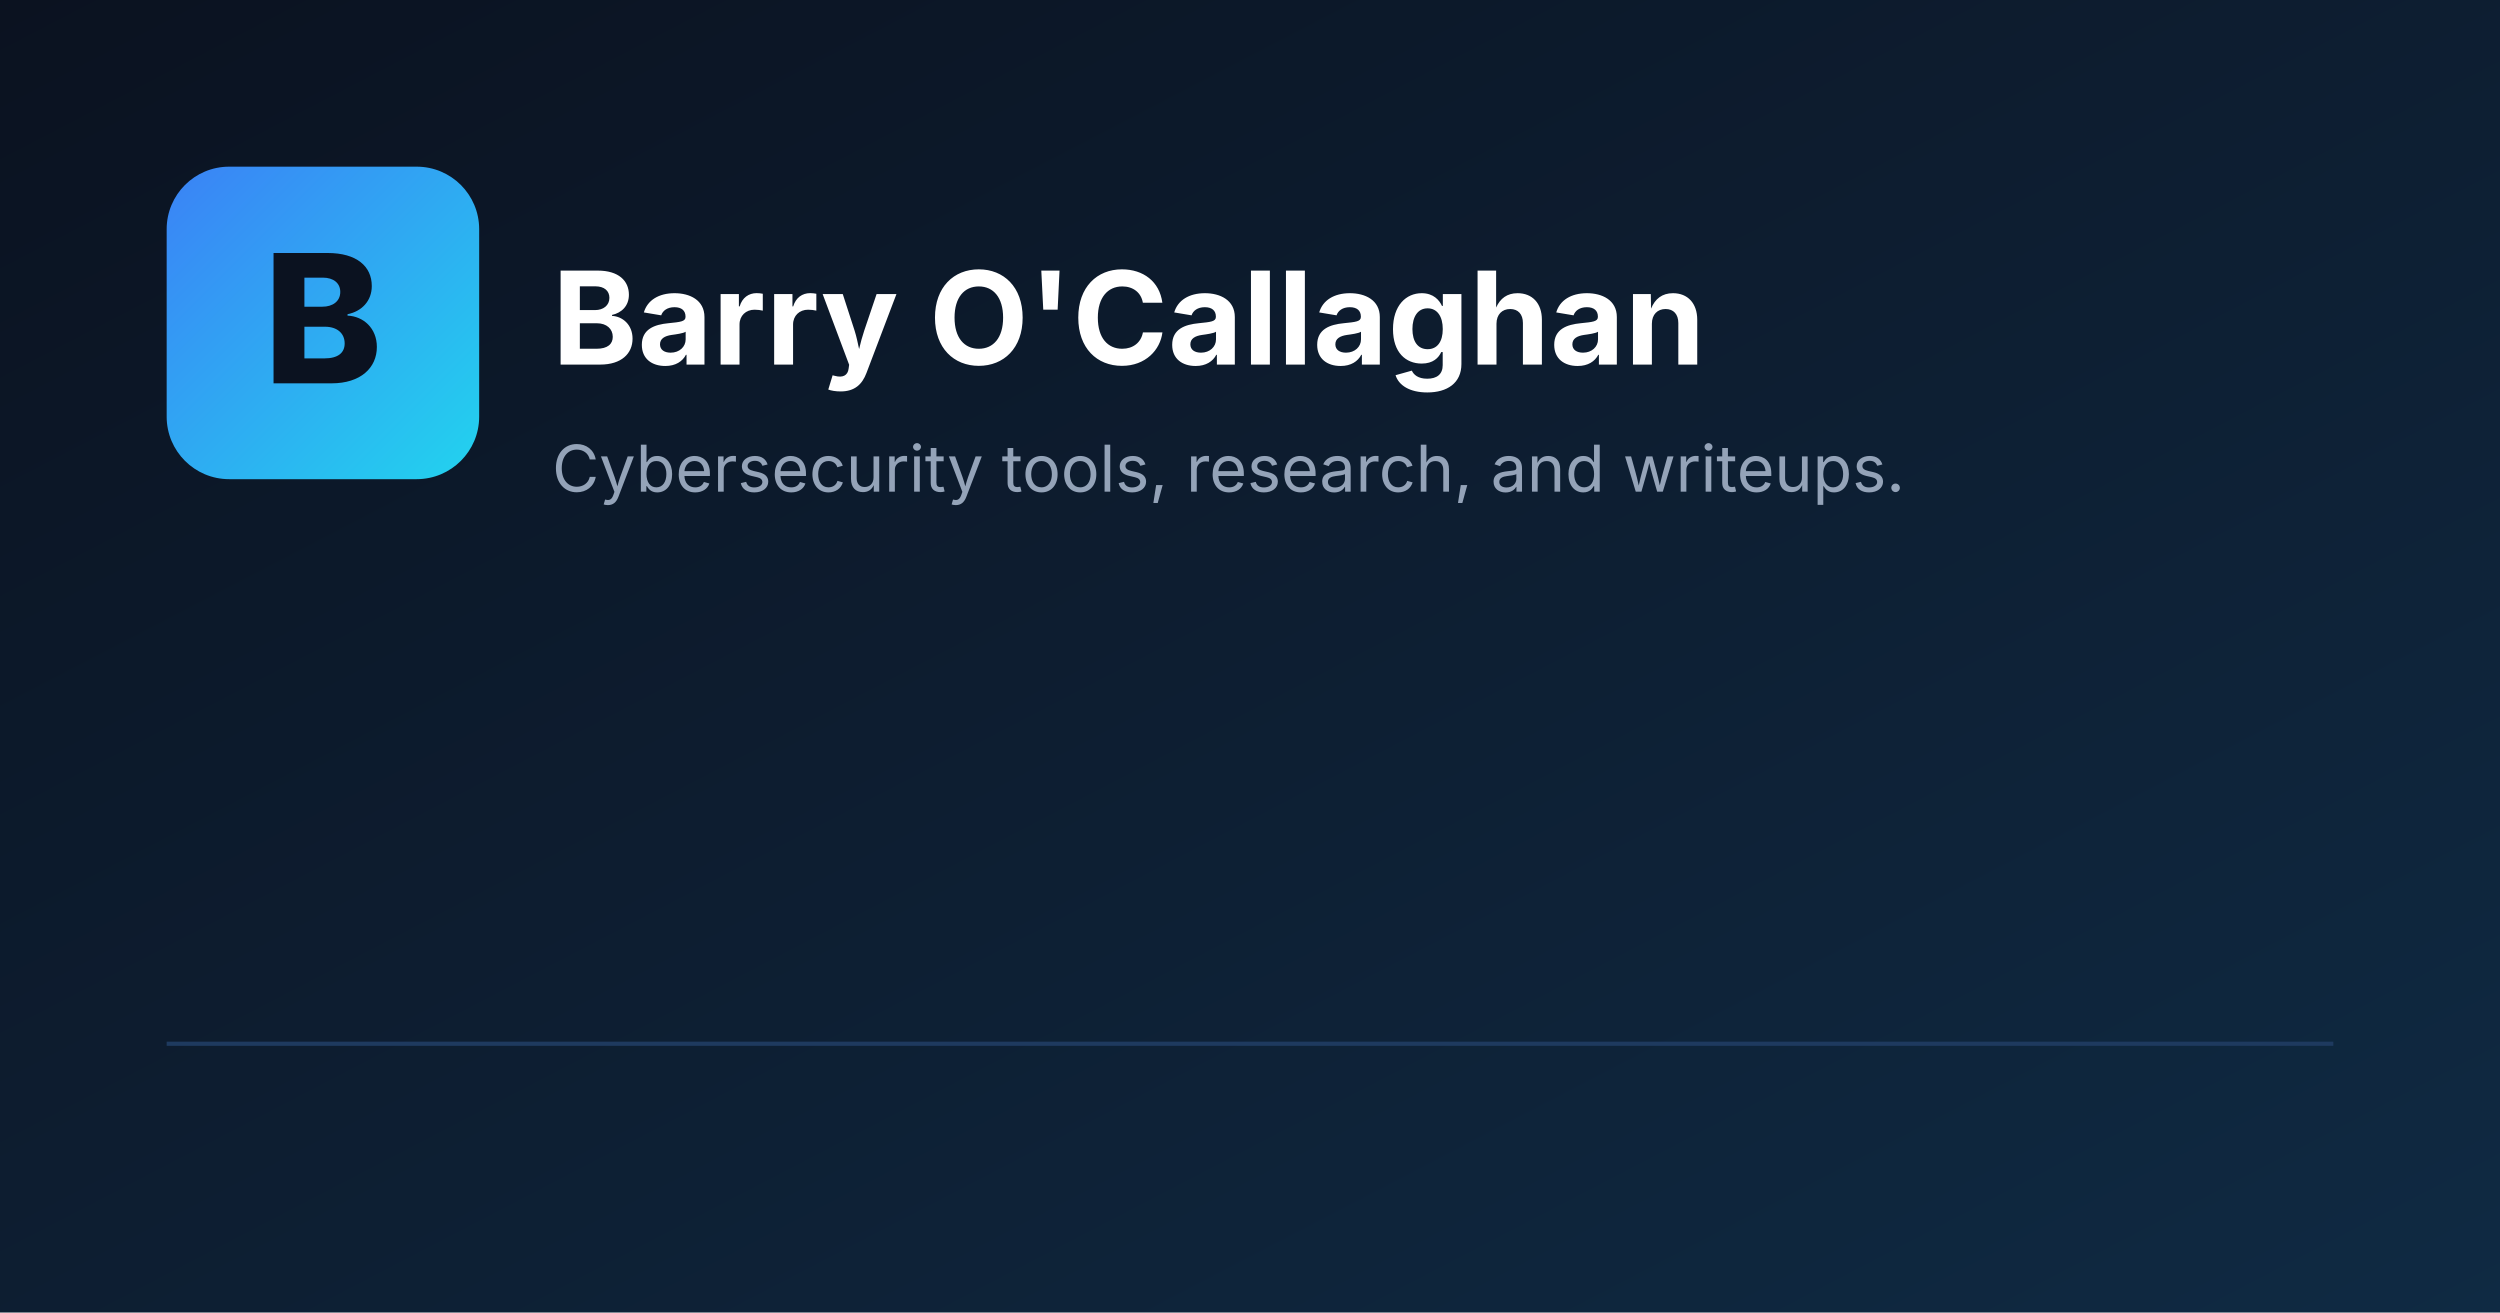
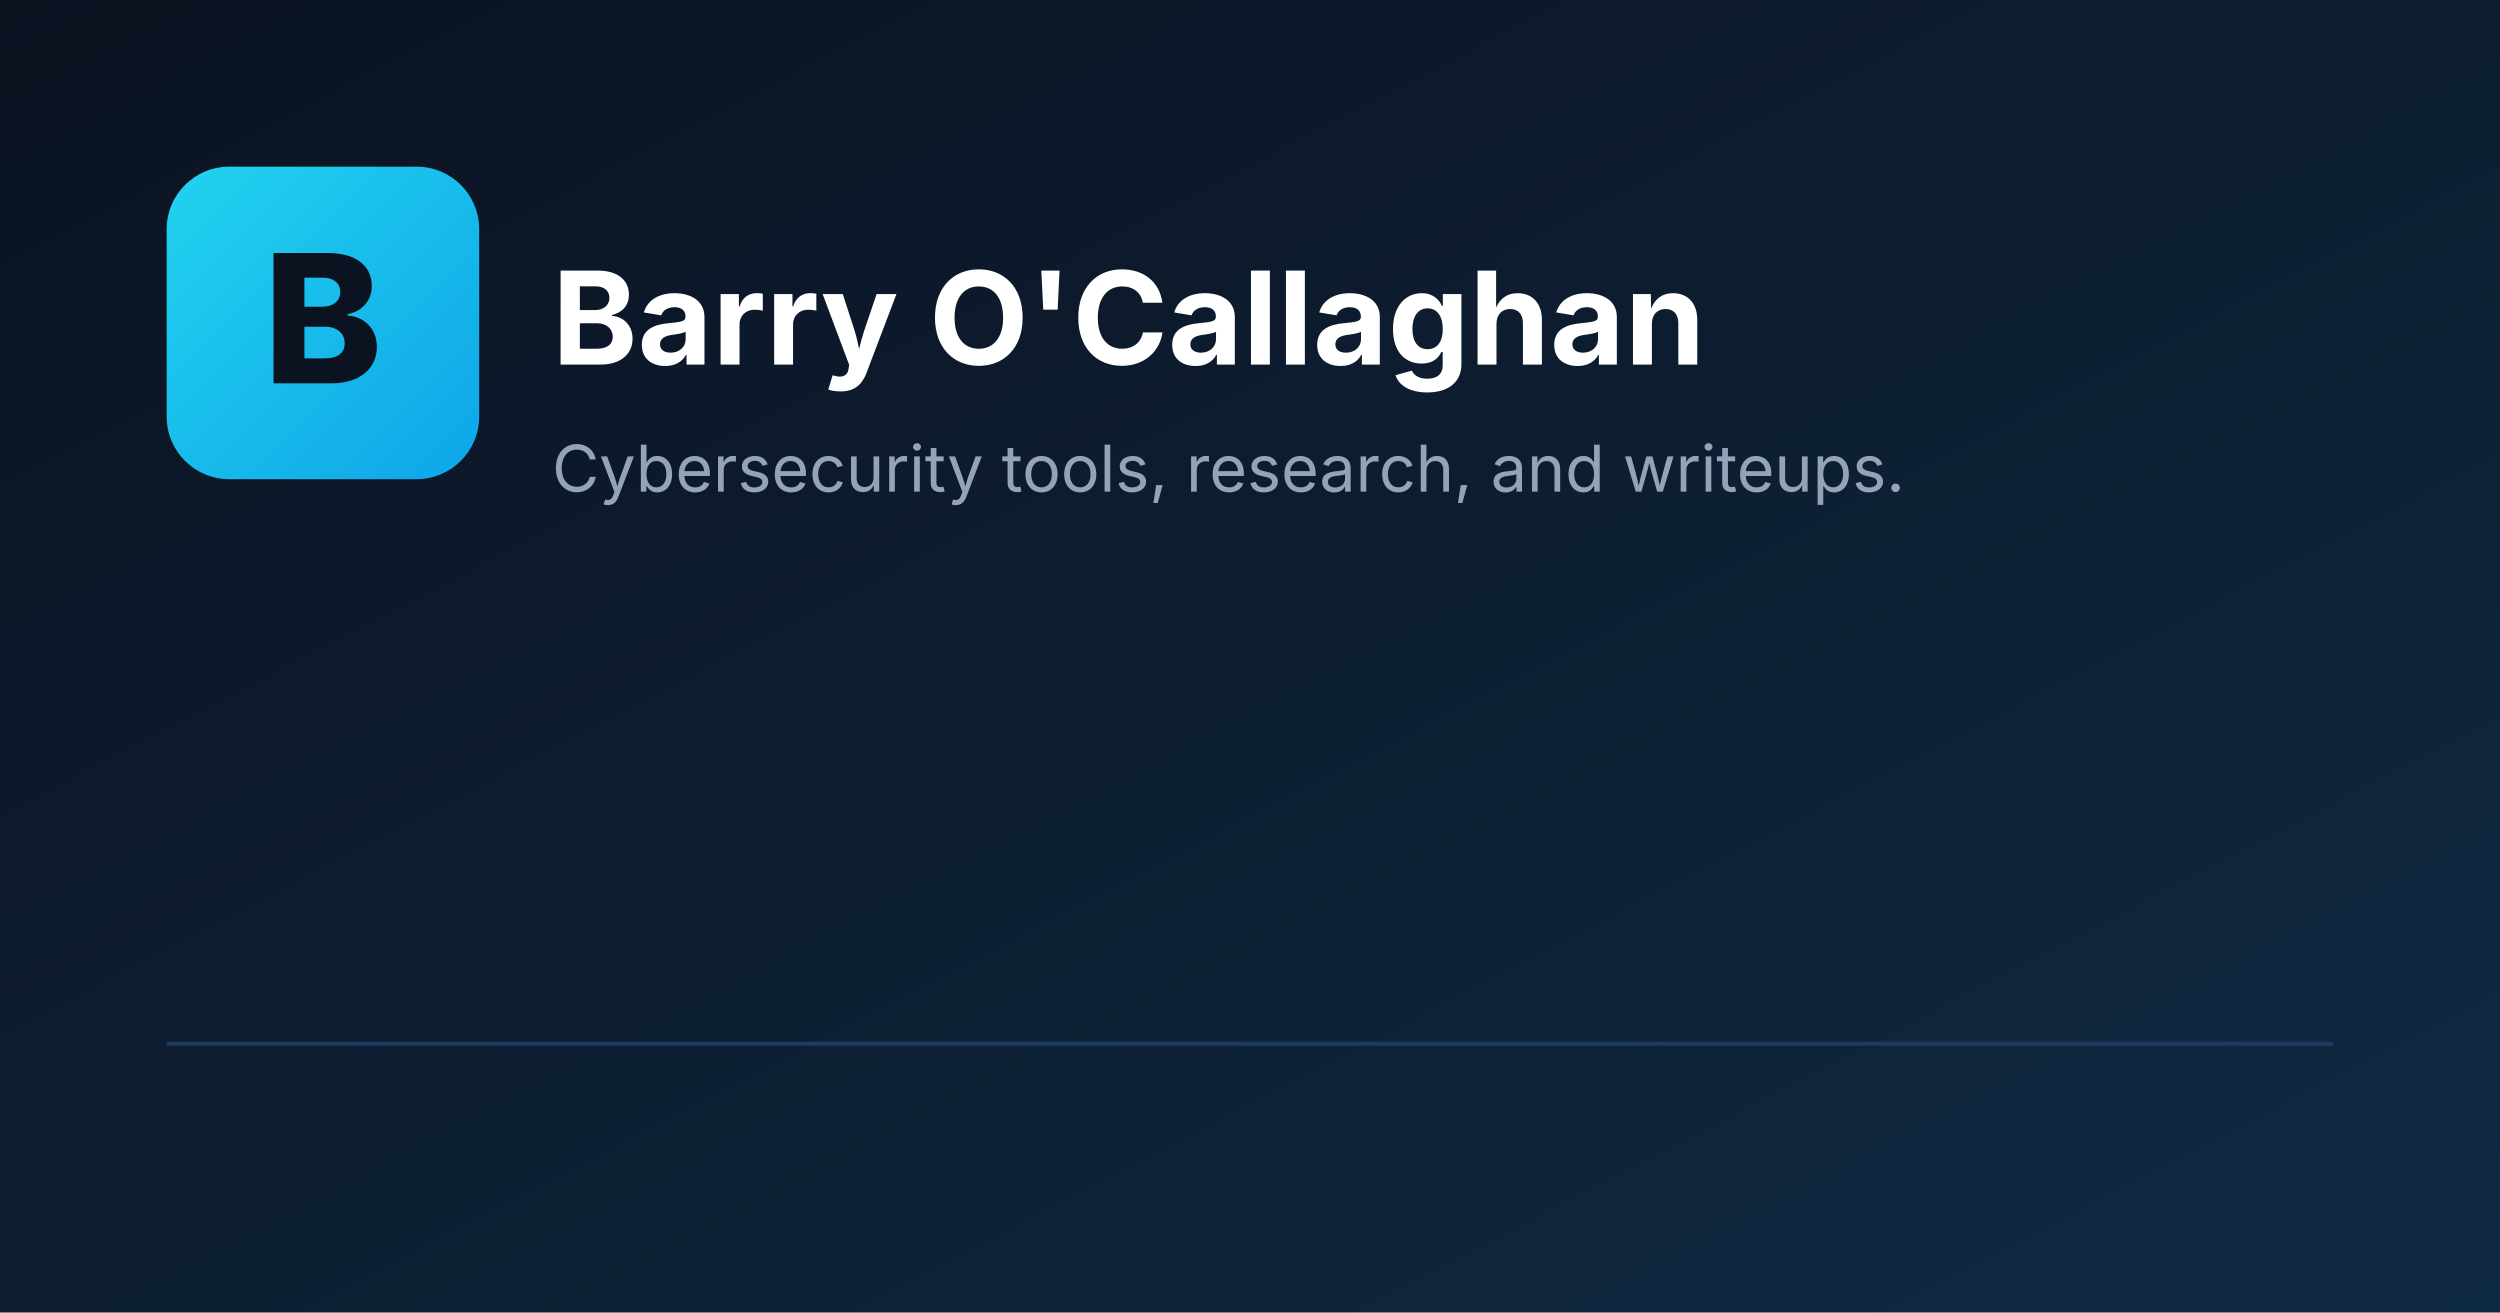
<svg xmlns="http://www.w3.org/2000/svg" viewBox="0 0 1200 630" width="1200" height="630">
  <defs>
    <linearGradient id="bg" x1="0" y1="0" x2="1" y2="1">
      <stop offset="0" stop-color="#0b1220" />
      <stop offset="1" stop-color="#0f2a43" />
    </linearGradient>
    <linearGradient id="accent" x1="0" y1="0" x2="1" y2="1">
-       <stop offset="0" stop-color="#3b82f6" />
-       <stop offset="1" stop-color="#22d3ee" />
+       <stop offset="0" stop-color="#22d3ee" />
+       <stop offset="1" stop-color="#0ea5e9" />
    </linearGradient>
  </defs>
  <rect width="1200" height="630" fill="url(#bg)" />
  <rect x="80" y="80" width="150" height="150" rx="30" fill="url(#accent)" />
  <text x="155" y="184" text-anchor="middle" font-family="Inter, system-ui, sans-serif" font-size="86" font-weight="800" fill="#0b1220">B</text>
  <text x="265" y="175" font-family="Inter, system-ui, sans-serif" font-size="62" font-weight="700" fill="#ffffff">Barry O'Callaghan</text>
  <text x="265" y="236" font-family="Inter, system-ui, sans-serif" font-size="31" fill="#94a3b8">Cybersecurity tools, research, and writeups.</text>
  <rect x="80" y="500" width="1040" height="2" fill="#1e3a5f" />
</svg>
